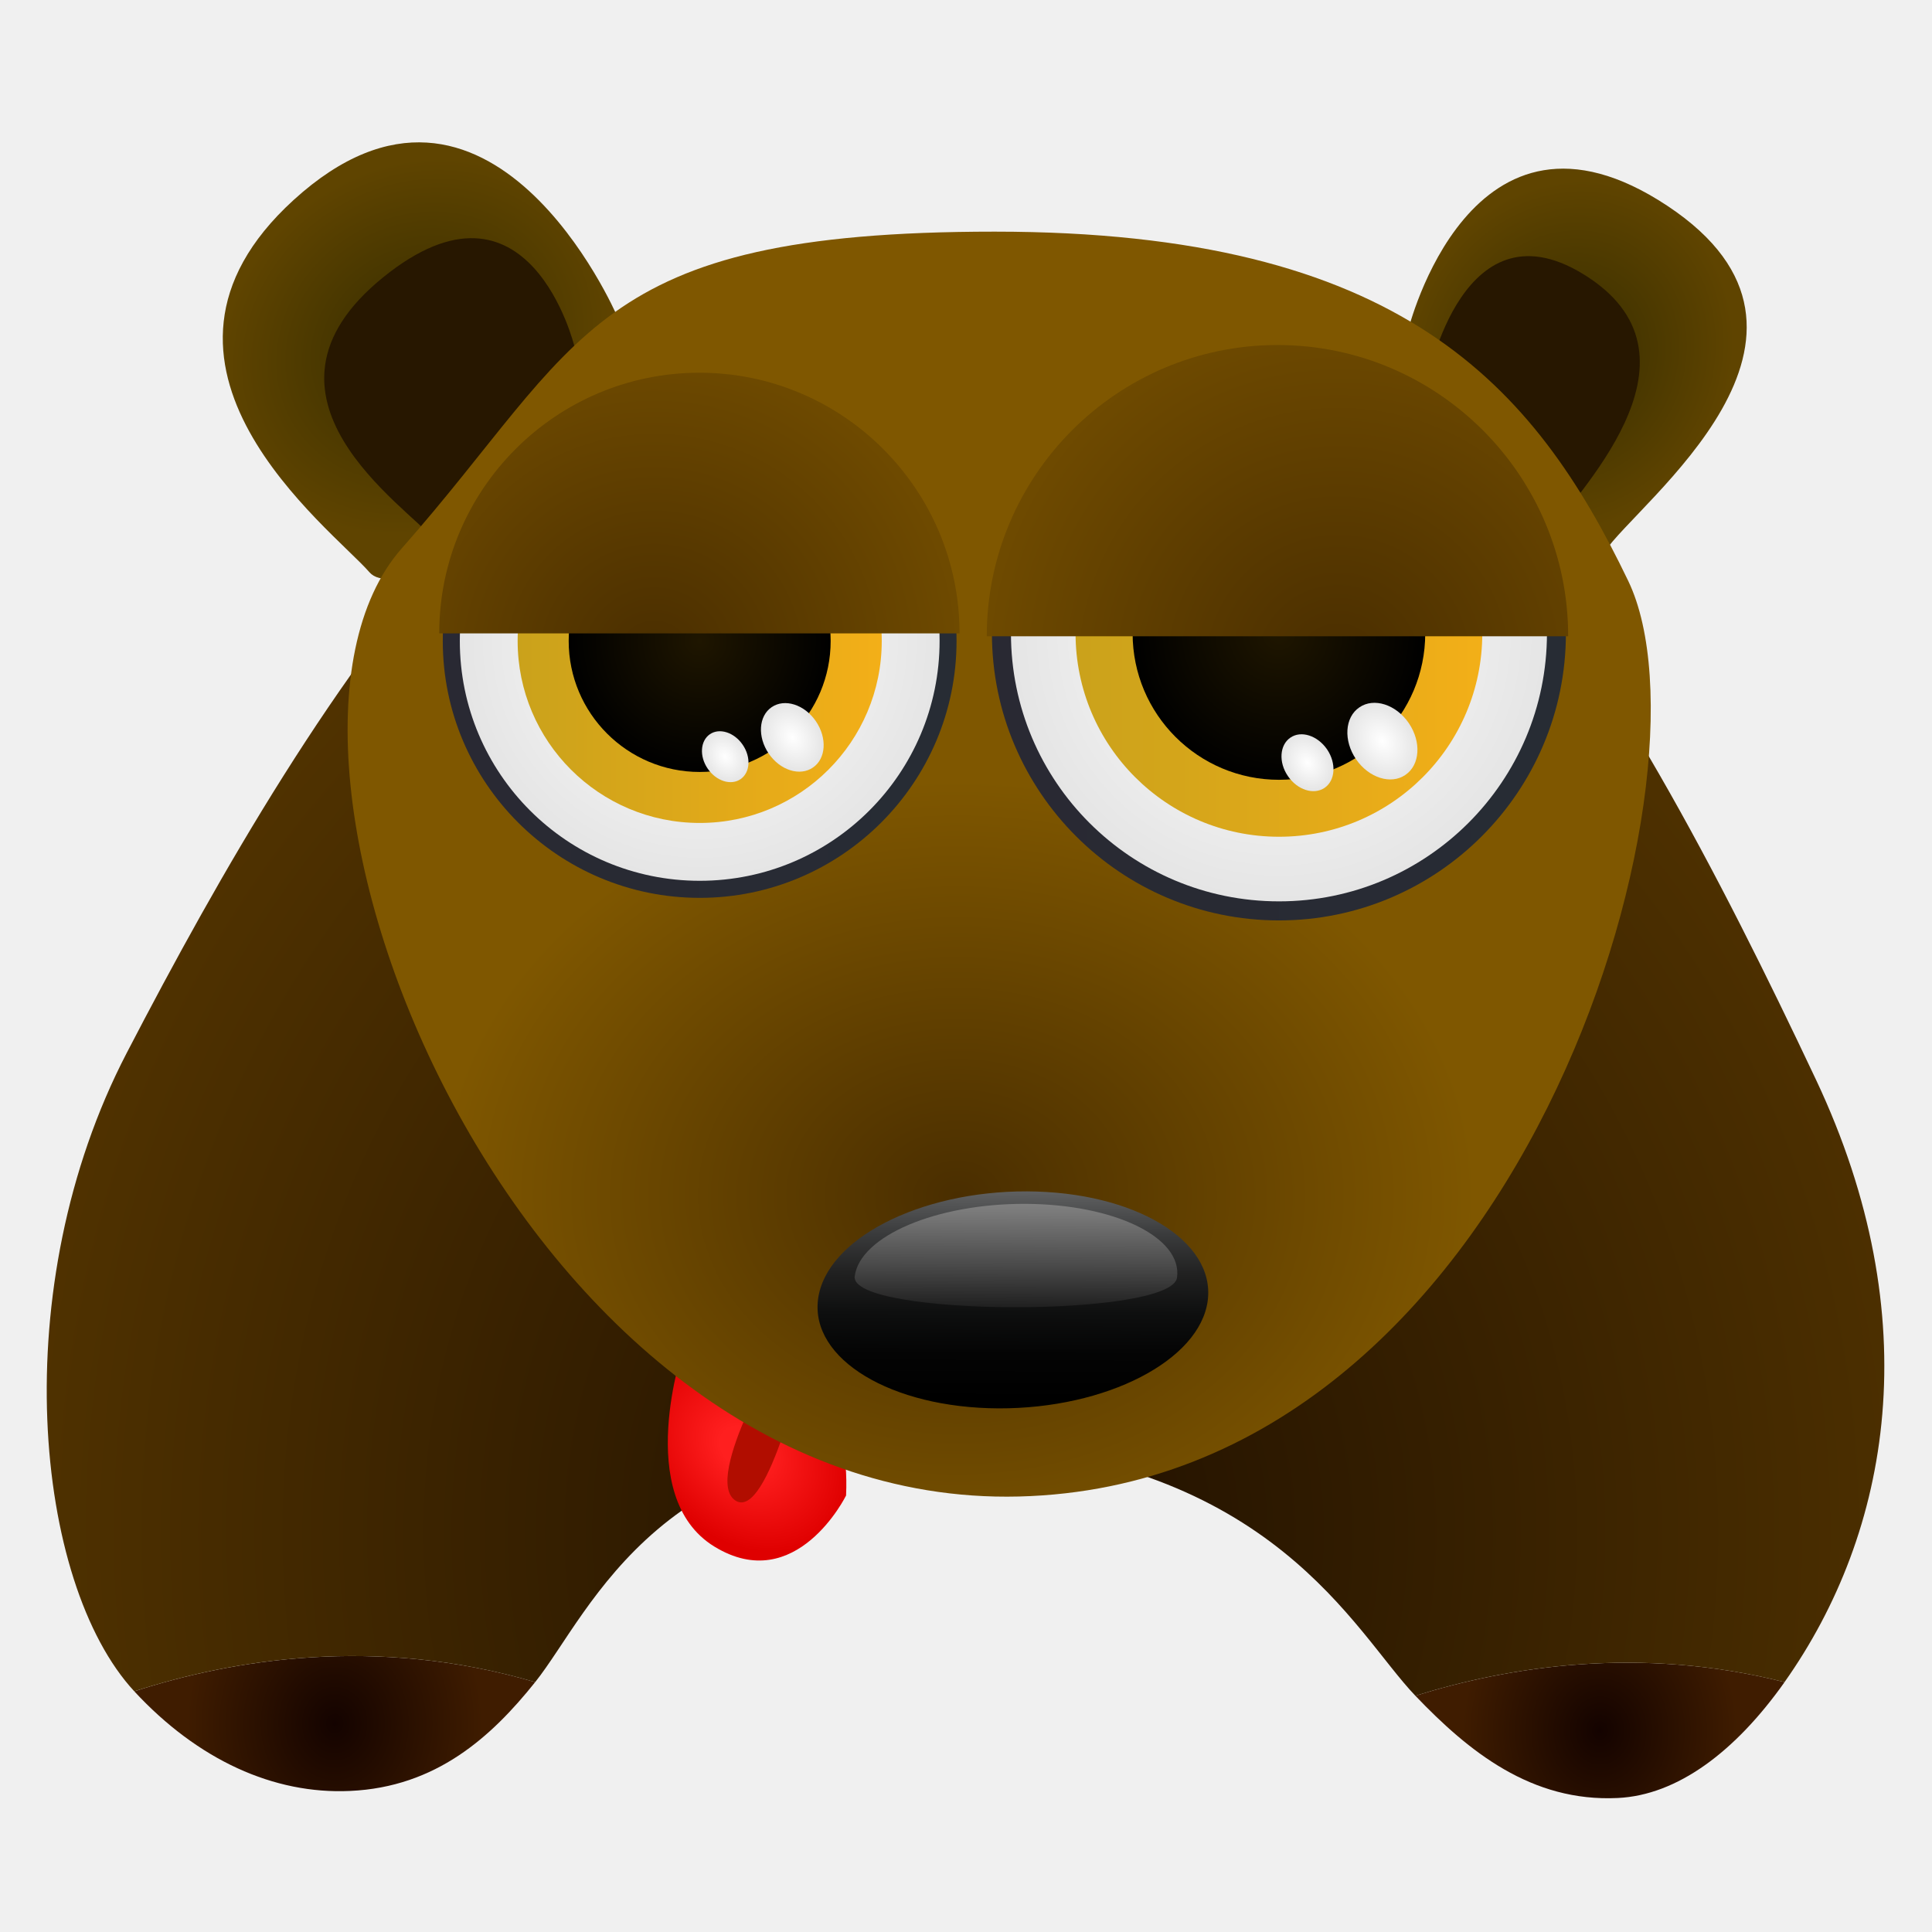
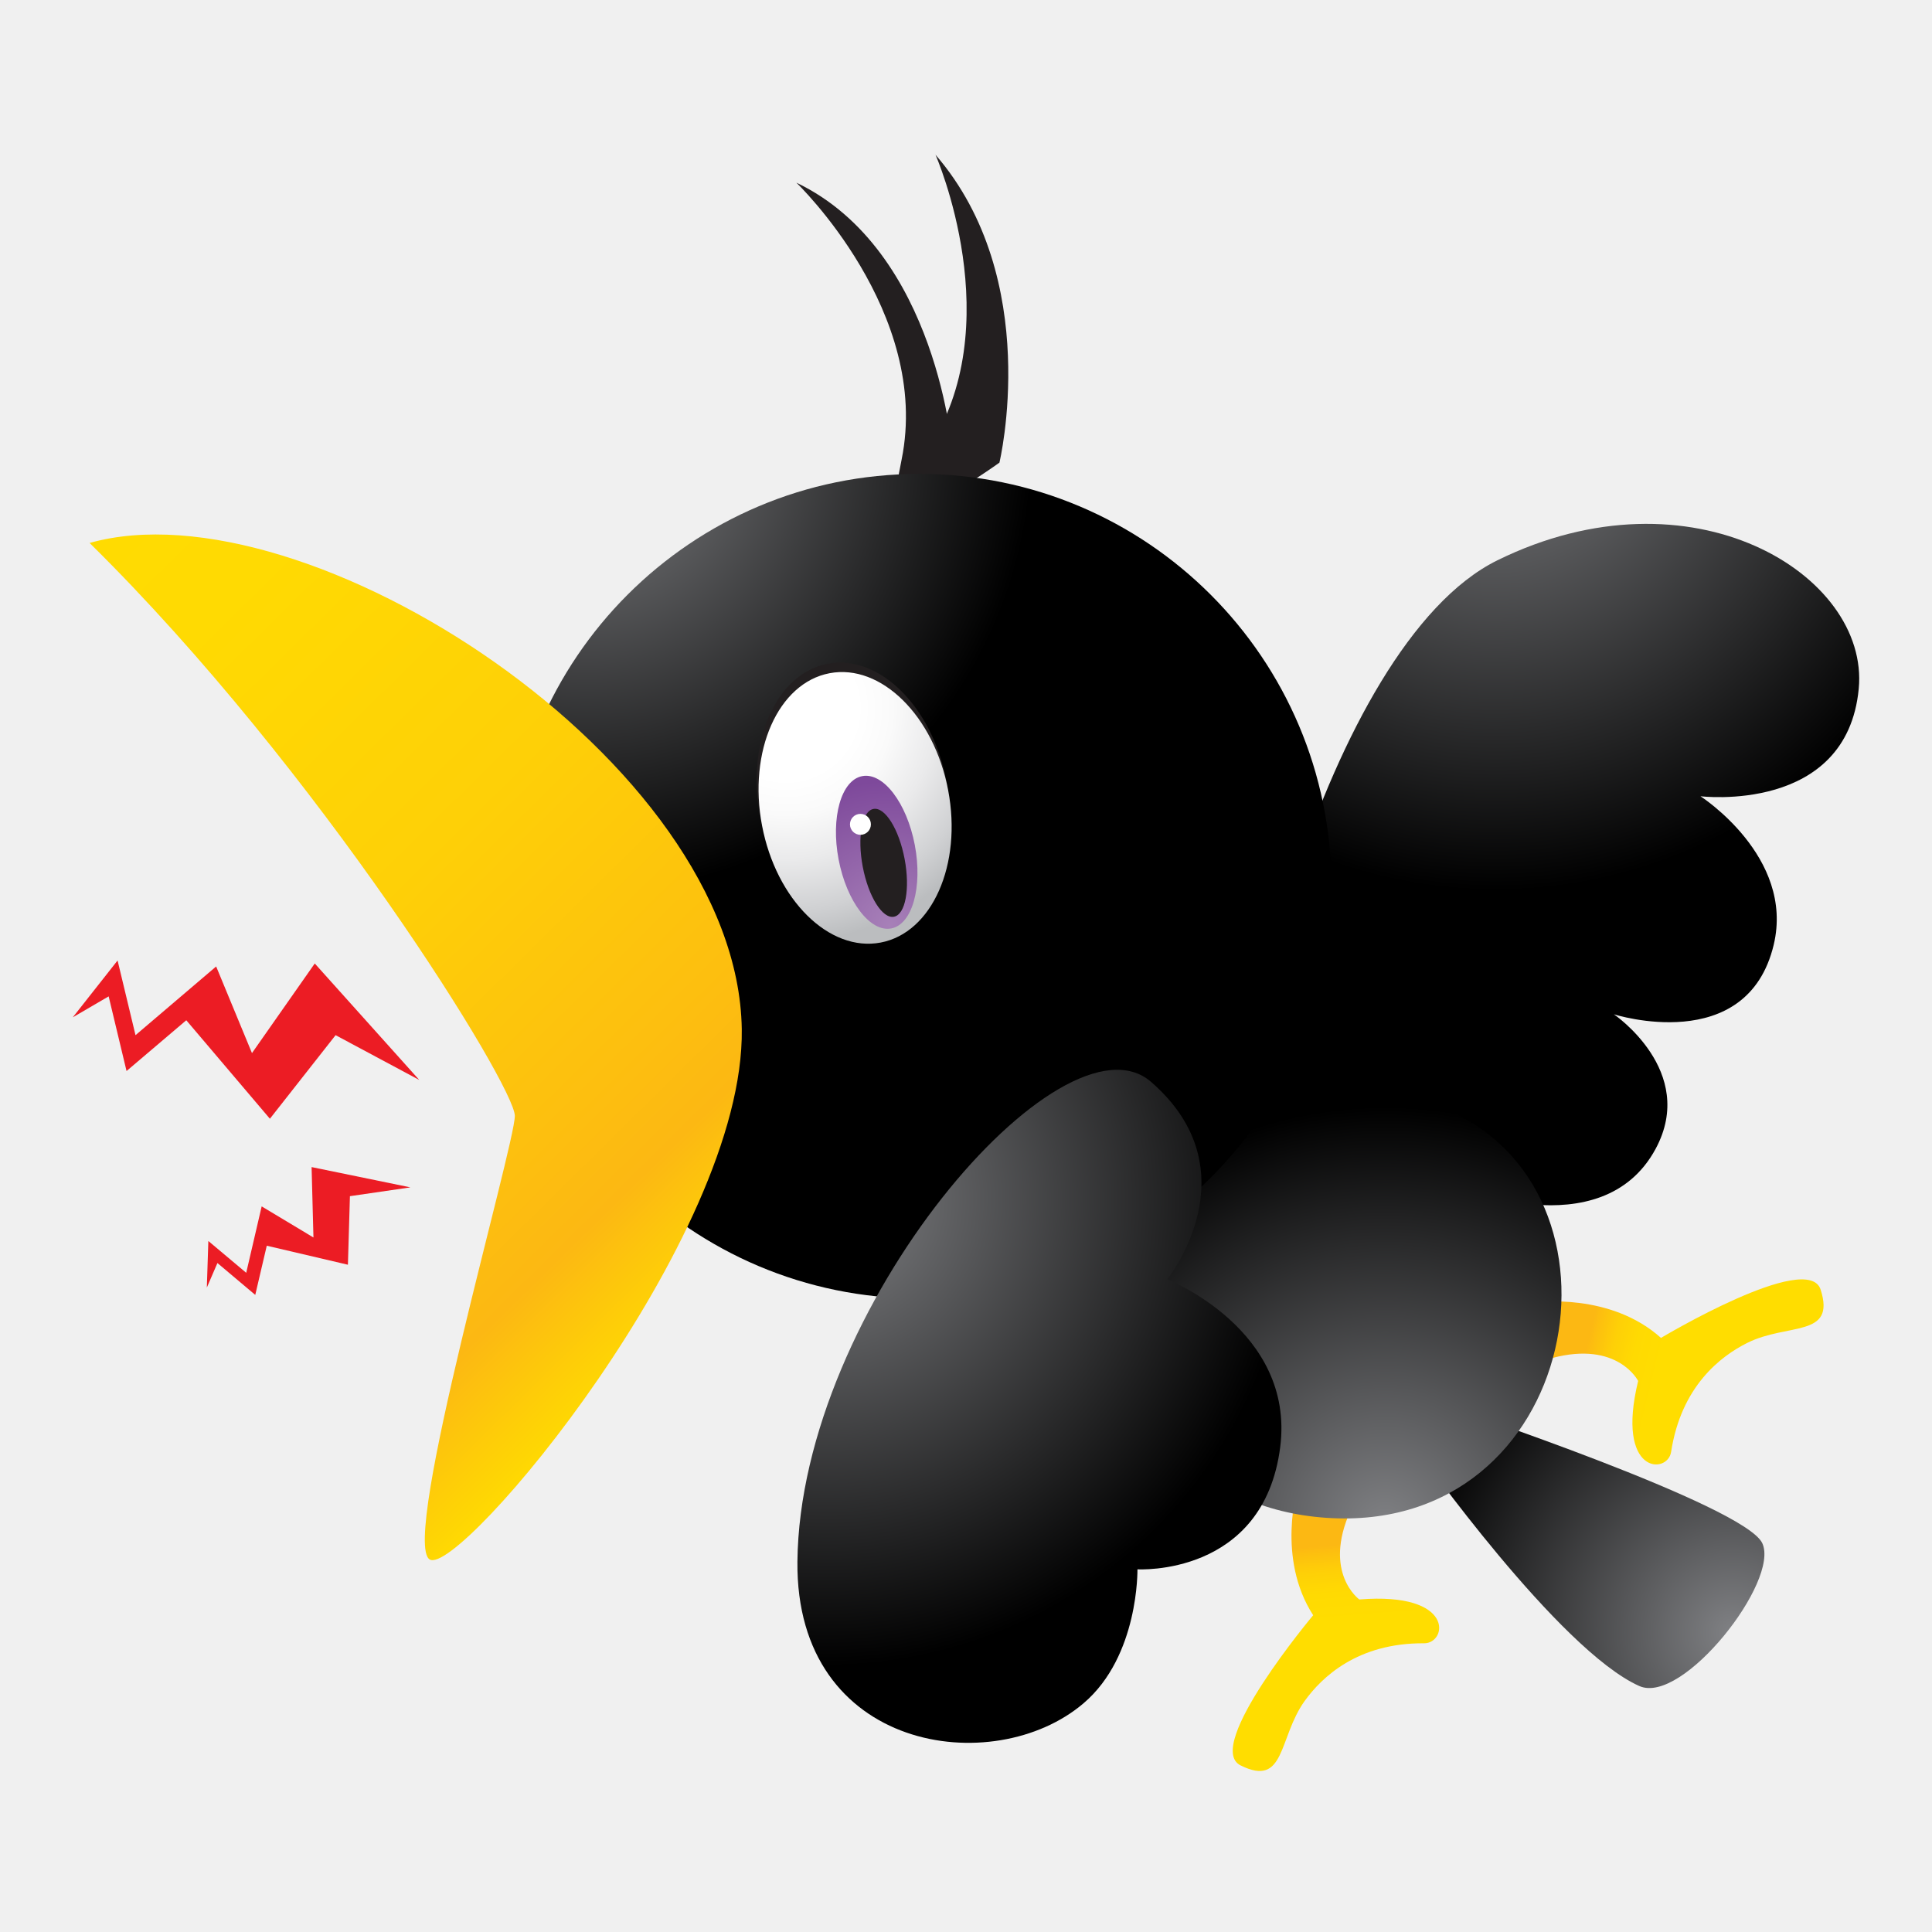
- <svg xmlns="http://www.w3.org/2000/svg" version="1.1" id="图层_1" x="0px" y="0px" width="100px" height="100px" viewBox="0 0 100 100" enable-background="new 0 0 100 100" xml:space="preserve">
+ <svg xmlns="http://www.w3.org/2000/svg" version="1.1" id="图层_1" x="0px" y="0px" width="50px" height="50px" viewBox="0 0 50 50" enable-background="new 0 0 50 50" xml:space="preserve">
  <g>
-     <g>
-       <radialGradient id="SVGID_1_" cx="-1206.47" cy="-342.887" r="12.138" gradientTransform="matrix(-0.6134 -0.3229 -0.3574 0.6789 -781.4584 -138.3274)" gradientUnits="userSpaceOnUse">
-         <stop offset="0.213" style="stop-color:#3F3200" />
-         <stop offset="1" style="stop-color:#5F4400" />
-       </radialGradient>
-       <path fill="url(#SVGID_1_)" d="M72.882,17.105c0,0,3.222-13.208,13.42-6.452c10.199,6.755-1.608,15.38-3.241,17.904    C81.423,31.083,70.908,23.178,72.882,17.105z" />
-       <path fill="#271700" d="M73.897,19.673c0,0,1.822-9.604,8.327-5.31c6.5,4.294-0.842,11.35-2.074,13.317    C78.914,29.65,72.248,24.307,73.897,19.673z" />
-     </g>
-     <g>
-       <radialGradient id="SVGID_2_" cx="13.057" cy="373.184" r="12.175" gradientTransform="matrix(0.7161 -0.4931 0.4351 0.6319 -150.1143 -211.4421)" gradientUnits="userSpaceOnUse">
-         <stop offset="0.213" style="stop-color:#3F3200" />
-         <stop offset="1" style="stop-color:#5F4400" />
-       </radialGradient>
-       <path fill="url(#SVGID_2_)" d="M31.926,16.33c0,0-6.573-15.238-16.732-5.975c-9.367,8.54,1.954,16.992,3.93,19.266    C21.104,31.896,34.378,22.284,31.926,16.33z" />
-       <path fill="#271700" d="M29.737,17.948c0,0-2.344-9.732-9.919-3.583c-7.574,6.151,1.223,11.827,2.717,13.612    C24.03,29.76,31.776,22.459,29.737,17.948z" />
-     </g>
-     <g>
-       <radialGradient id="SVGID_3_" cx="82.814" cy="83.47" r="7.105" gradientTransform="matrix(1 0 0 1.1273 0 -4.5265)" gradientUnits="userSpaceOnUse">
-         <stop offset="0" style="stop-color:#140300" />
-         <stop offset="1" style="stop-color:#3F1C00" />
-       </radialGradient>
-       <path fill="url(#SVGID_3_)" d="M73.26,87.773c2.754,2.881,6.003,5.508,10.475,5.291c3.077-0.146,6.075-2.382,8.634-5.998    C84.839,85.165,78.041,86.281,73.26,87.773z" />
-       <radialGradient id="SVGID_4_" cx="17.326" cy="83.155" r="7.658" gradientTransform="matrix(1 0 0 1.1273 0 -4.5265)" gradientUnits="userSpaceOnUse">
-         <stop offset="0" style="stop-color:#140300" />
-         <stop offset="1" style="stop-color:#3F1C00" />
-       </radialGradient>
-       <path fill="url(#SVGID_4_)" d="M6.951,87.543c3.292,3.555,7.222,5.338,11.165,5.156c4.459-0.2,7.315-2.793,9.585-5.633    C19.465,84.647,11.999,85.904,6.951,87.543z" />
-       <radialGradient id="SVGID_5_" cx="51.775" cy="74.349" r="66.999" gradientTransform="matrix(1 0 0 1.1273 0 -4.5265)" gradientUnits="userSpaceOnUse">
-         <stop offset="0" style="stop-color:#1F0F00" />
-         <stop offset="1" style="stop-color:#5F3D00" />
-       </radialGradient>
-       <path fill="url(#SVGID_5_)" d="M93.996,55.886c-10.17-21.55-22.372-42.978-43.111-42.772c-20.742,0.205-34.57,22.6-44.332,41.398    C0.262,66.63,1.765,81.938,6.951,87.543c5.048-1.639,12.514-2.896,20.75-0.477c2.898-3.63,6.507-13.299,22.369-12.378    c15.862,0.913,19.973,9.717,23.189,13.085c4.781-1.492,11.579-2.608,19.108-0.707C97.865,79.291,99.822,68.239,93.996,55.886z" />
-     </g>
-     <g>
-       <radialGradient id="SVGID_6_" cx="18.652" cy="2.763" r="6.073" gradientTransform="matrix(-0.7387 -0.6741 -0.5166 0.5662 53.6809 85.9892)" gradientUnits="userSpaceOnUse">
-         <stop offset="0.213" style="stop-color:#FF1F1F" />
-         <stop offset="1" style="stop-color:#DF0000" />
-       </radialGradient>
-       <path fill="url(#SVGID_6_)" d="M43.792,77.408c0,0-2.581,5.24-6.819,2.641c-4.235-2.597-1.594-10.317-1.594-10.317    S44.211,68.505,43.792,77.408z" />
-       <path fill="#B10D00" d="M41.716,70.027c0,0-1.946,8.772-3.658,7.636c-1.713-1.146,2.549-8.229,2.549-8.229L41.716,70.027z" />
-     </g>
-     <radialGradient id="SVGID_7_" cx="-535.893" cy="119.55" r="26.849" gradientTransform="matrix(-1 0 0 -0.8013 -486.3389 157.6871)" gradientUnits="userSpaceOnUse">
-       <stop offset="0" style="stop-color:#4A2E00" />
-       <stop offset="1" style="stop-color:#7F5700" />
+     <path fill="#231F20" d="M25.865,11.973c0,0,1.138-4.737-1.654-7.968c0,0,1.954,4.435-0.226,7.667   C21.806,14.904,25.865,11.973,25.865,11.973z" />
+     <path fill="#231F20" d="M24.657,11.757c0,0-0.37-5.271-4.047-7.03c0,0,3.501,3.35,2.723,7.171   C22.553,15.718,24.657,11.757,24.657,11.757z" />
+     <radialGradient id="SVGID_1_" cx="55.274" cy="-326.136" r="8.719" gradientTransform="matrix(1 0 0 1 -10.4189 368.3848)" gradientUnits="userSpaceOnUse">
+       <stop offset="0" style="stop-color:#808184" />
+       <stop offset="1" style="stop-color:#000000" />
    </radialGradient>
-     <path fill="url(#SVGID_7_)" d="M52.737,77.459c26.027-0.651,36.415-37.25,31.54-47.391C79.402,19.929,72.506,11.99,51.484,11.99   c-21.021,0-21.252,5.703-30.691,16.396C11.356,39.079,26.708,78.112,52.737,77.459z" />
-     <g>
-       <linearGradient id="SVGID_8_" gradientUnits="userSpaceOnUse" x1="-55.96" y1="103.374" x2="-55.96" y2="91.891" gradientTransform="matrix(-0.8274 -0.004 -0.1032 0.984 16.2533 -29.5039)">
-         <stop offset="0" style="stop-color:#000000" />
-         <stop offset="0.207" style="stop-color:#040404" />
-         <stop offset="0.397" style="stop-color:#0E0F0F" />
-         <stop offset="0.58" style="stop-color:#212121" />
-         <stop offset="0.758" style="stop-color:#3A3B3C" />
-         <stop offset="0.932" style="stop-color:#5B5C5D" />
-         <stop offset="1" style="stop-color:#6A6B6C" />
-       </linearGradient>
-       <path fill="url(#SVGID_8_)" d="M42.343,67.242c-0.405,3.104,3.776,5.632,9.346,5.655c5.57,0.019,10.415-2.477,10.823-5.578    c0.403-3.101-3.781-5.631-9.352-5.654C47.591,61.647,42.748,64.138,42.343,67.242z" />
-       <linearGradient id="SVGID_9_" gradientUnits="userSpaceOnUse" x1="-55.995" y1="92.151" x2="-55.995" y2="99.198" gradientTransform="matrix(-0.8274 -0.004 -0.1032 0.984 16.2533 -29.5039)">
-         <stop offset="0" style="stop-color:#8C8C8C" />
-         <stop offset="0.196" style="stop-color:#7A7A7A" />
-         <stop offset="0.591" style="stop-color:#4A4A4A" />
-         <stop offset="1" style="stop-color:#131313" />
-       </linearGradient>
-       <path fill="url(#SVGID_9_)" d="M44.239,66.063c-0.275,2.088,16.413,2.155,16.685,0.063c0.275-2.087-3.241-3.795-7.85-3.815    C48.467,62.294,44.512,63.975,44.239,66.063z" />
-     </g>
-     <g>
-       <g>
-         <path fill="#FFFFFF" d="M66.202,19.141c7.516,0,13.636,6.129,13.636,13.642c0,7.526-6.12,13.648-13.636,13.648     c-7.526,0-13.647-6.122-13.647-13.648C52.555,25.27,58.676,19.141,66.202,19.141z" />
-         <linearGradient id="SVGID_10_" gradientUnits="userSpaceOnUse" x1="-23.632" y1="32.786" x2="6.077" y2="32.786" gradientTransform="matrix(-1 0 0 1 57.4189 0)">
-           <stop offset="0" style="stop-color:#272C34" />
-           <stop offset="1" style="stop-color:#292933" />
-         </linearGradient>
-         <path fill="url(#SVGID_10_)" d="M51.342,32.783c0,8.193,6.661,14.858,14.86,14.858c8.188,0,14.849-6.665,14.849-14.858     c0-8.188-6.661-14.852-14.849-14.852C58.003,17.932,51.342,24.596,51.342,32.783z M52.555,32.783     c0-7.513,6.121-13.642,13.647-13.642c7.516,0,13.636,6.129,13.636,13.642c0,7.526-6.12,13.648-13.636,13.648     C58.676,46.432,52.555,40.31,52.555,32.783z" />
-       </g>
-       <radialGradient id="SVGID_11_" cx="-8.78" cy="32.787" r="13.87" gradientTransform="matrix(-1 0 0 1 57.4189 0)" gradientUnits="userSpaceOnUse">
-         <stop offset="0" style="stop-color:#FFFFFF" />
-         <stop offset="1" style="stop-color:#E5E5E5" />
-       </radialGradient>
-       <path fill="url(#SVGID_11_)" d="M52.327,32.783c0,7.667,6.209,13.871,13.875,13.871c7.655,0,13.868-6.205,13.868-13.871    c0-7.661-6.213-13.864-13.868-13.864C58.536,18.919,52.327,25.122,52.327,32.783z" />
-       <linearGradient id="SVGID_12_" gradientUnits="userSpaceOnUse" x1="-19.304" y1="32.787" x2="1.748" y2="32.787" gradientTransform="matrix(-1 0 0 1 57.4189 0)">
-         <stop offset="0" style="stop-color:#F3AF18" />
-         <stop offset="1" style="stop-color:#CAA21B" />
-       </linearGradient>
-       <path fill="url(#SVGID_12_)" d="M55.671,32.783c0,5.819,4.716,10.527,10.531,10.527c5.811,0,10.521-4.708,10.521-10.527    c0-5.808-4.71-10.52-10.521-10.52C60.387,22.263,55.671,26.975,55.671,32.783z" />
-       <radialGradient id="SVGID_13_" cx="-8.778" cy="32.788" r="7.574" gradientTransform="matrix(-1 0 0 1 57.4189 0)" gradientUnits="userSpaceOnUse">
-         <stop offset="0" style="stop-color:#1F1600" />
-         <stop offset="1" style="stop-color:#000000" />
-       </radialGradient>
-       <path fill="url(#SVGID_13_)" d="M58.624,32.783c0,4.186,3.391,7.579,7.578,7.579c4.179,0,7.568-3.393,7.568-7.579    c0-4.182-3.39-7.569-7.568-7.569C62.015,25.214,58.624,28.602,58.624,32.783z" />
-       <radialGradient id="SVGID_14_" cx="-241.799" cy="-110.218" r="2.117" gradientTransform="matrix(-0.6444 0.4405 0.5644 0.8255 -22.0567 235.8591)" gradientUnits="userSpaceOnUse">
-         <stop offset="0" style="stop-color:#FFFFFF" />
-         <stop offset="1" style="stop-color:#E5E5E5" />
-       </radialGradient>
-       <path fill="url(#SVGID_14_)" d="M70.188,39.297c0.661,0.968,1.809,1.329,2.557,0.811c0.756-0.514,0.833-1.71,0.175-2.678    c-0.661-0.968-1.809-1.337-2.561-0.816C69.603,37.126,69.529,38.331,70.188,39.297z" />
-       <radialGradient id="SVGID_15_" cx="-189.694" cy="-282.399" r="2.119" gradientTransform="matrix(-0.478 0.3268 0.4186 0.6124 95.2145 274.4133)" gradientUnits="userSpaceOnUse">
-         <stop offset="0" style="stop-color:#FFFFFF" />
-         <stop offset="1" style="stop-color:#E5E5E5" />
-       </radialGradient>
-       <path fill="url(#SVGID_15_)" d="M66.661,40.169c0.489,0.72,1.339,0.991,1.903,0.608c0.557-0.384,0.611-1.273,0.125-1.99    c-0.495-0.717-1.343-0.991-1.899-0.607C66.232,38.56,66.171,39.453,66.661,40.169z" />
-     </g>
-     <g>
-       <g>
-         <path fill="#FFFFFF" d="M36.219,20.961c6.728,0,12.209,5.484,12.209,12.213c0,6.734-5.482,12.214-12.209,12.214     c-6.736,0-12.213-5.48-12.213-12.214C24.006,26.446,29.483,20.961,36.219,20.961z" />
-         <linearGradient id="SVGID_16_" gradientUnits="userSpaceOnUse" x1="7.908" y1="33.176" x2="34.501" y2="33.176" gradientTransform="matrix(-1 0 0 1 57.4189 0)">
-           <stop offset="0" style="stop-color:#272C34" />
-           <stop offset="1" style="stop-color:#292933" />
-         </linearGradient>
-         <path fill="url(#SVGID_16_)" d="M22.918,33.174c0,7.332,5.962,13.299,13.301,13.299c7.33,0,13.292-5.968,13.292-13.299     c0-7.331-5.962-13.297-13.292-13.297C28.88,19.877,22.918,25.844,22.918,33.174z M24.006,33.174     c0-6.729,5.477-12.213,12.213-12.213c6.728,0,12.209,5.484,12.209,12.213c0,6.734-5.482,12.214-12.209,12.214     C29.483,45.389,24.006,39.909,24.006,33.174z" />
-       </g>
-       <radialGradient id="SVGID_17_" cx="21.202" cy="33.176" r="12.415" gradientTransform="matrix(-1 0 0 1 57.4189 0)" gradientUnits="userSpaceOnUse">
-         <stop offset="0" style="stop-color:#FFFFFF" />
-         <stop offset="1" style="stop-color:#E5E5E5" />
-       </radialGradient>
-       <path fill="url(#SVGID_17_)" d="M23.8,33.174c0,6.86,5.559,12.416,12.419,12.416c6.853,0,12.414-5.556,12.414-12.416    c0-6.858-5.561-12.413-12.414-12.413C29.359,20.762,23.8,26.316,23.8,33.174z" />
-       <linearGradient id="SVGID_18_" gradientUnits="userSpaceOnUse" x1="11.779" y1="33.175" x2="30.625" y2="33.175" gradientTransform="matrix(-1 0 0 1 57.4189 0)">
-         <stop offset="0" style="stop-color:#F3AF18" />
-         <stop offset="1" style="stop-color:#CAA21B" />
-       </linearGradient>
-       <path fill="url(#SVGID_18_)" d="M26.793,33.174c0,5.208,4.222,9.422,9.426,9.422c5.202,0,9.42-4.214,9.42-9.422    c0-5.199-4.219-9.42-9.42-9.42C31.015,23.754,26.793,27.976,26.793,33.174z" />
-       <radialGradient id="SVGID_19_" cx="21.204" cy="33.177" r="6.78" gradientTransform="matrix(-1 0 0 1 57.4189 0)" gradientUnits="userSpaceOnUse">
-         <stop offset="0" style="stop-color:#1F1600" />
-         <stop offset="1" style="stop-color:#000000" />
-       </radialGradient>
-       <path fill="url(#SVGID_19_)" d="M29.435,33.174c0,3.746,3.038,6.783,6.784,6.783c3.742,0,6.776-3.038,6.776-6.783    c0-3.743-3.034-6.777-6.776-6.777C32.473,26.397,29.435,29.431,29.435,33.174z" />
-       <radialGradient id="SVGID_20_" cx="-209.639" cy="-127.616" r="1.895" gradientTransform="matrix(-0.6444 0.4405 0.5644 0.8255 -22.0567 235.8591)" gradientUnits="userSpaceOnUse">
-         <stop offset="0" style="stop-color:#FFFFFF" />
-         <stop offset="1" style="stop-color:#E5E5E5" />
-       </radialGradient>
-       <path fill="url(#SVGID_20_)" d="M39.787,39.003c0.589,0.869,1.617,1.191,2.29,0.725c0.676-0.457,0.745-1.529,0.154-2.396    c-0.59-0.865-1.617-1.194-2.292-0.728C39.264,37.062,39.199,38.138,39.787,39.003z" />
-       <radialGradient id="SVGID_21_" cx="-147.028" cy="-305.678" r="1.897" gradientTransform="matrix(-0.478 0.3268 0.4186 0.6124 95.2145 274.4133)" gradientUnits="userSpaceOnUse">
-         <stop offset="0" style="stop-color:#FFFFFF" />
-         <stop offset="1" style="stop-color:#E5E5E5" />
-       </radialGradient>
-       <path fill="url(#SVGID_21_)" d="M36.629,39.783c0.44,0.647,1.201,0.889,1.703,0.546c0.5-0.346,0.549-1.14,0.11-1.781    c-0.439-0.643-1.201-0.885-1.698-0.545C36.246,38.343,36.191,39.144,36.629,39.783z" />
-     </g>
-     <radialGradient id="SVGID_22_" cx="33.868" cy="34.106" r="23.305" gradientUnits="userSpaceOnUse">
-       <stop offset="0" style="stop-color:#4A2E00" />
-       <stop offset="1" style="stop-color:#7F5700" />
+     <path fill="url(#SVGID_1_)" d="M37.515,36.412c0,0,7.628,2.544,8.092,3.524c0.462,0.981-2.061,4.195-3.18,3.699   c-2.081-0.925-5.72-6.068-5.72-6.068L37.515,36.412z" />
+     <linearGradient id="SVGID_2_" gradientUnits="userSpaceOnUse" x1="46.74" y1="-332.821" x2="44.838" y2="-333.281" gradientTransform="matrix(1 0 0 1 -3.7227 367.9019)">
+       <stop offset="0" style="stop-color:#FFDD00" />
+       <stop offset="0.364" style="stop-color:#FFDA02" />
+       <stop offset="0.653" style="stop-color:#FED007" />
+       <stop offset="0.914" style="stop-color:#FDBF0F" />
+       <stop offset="1" style="stop-color:#FCB813" />
+     </linearGradient>
+     <path fill="url(#SVGID_2_)" d="M39.771,33.705c0,0,1.902-0.261,3.215,0.92c0,0,3.807-2.277,4.133-1.247   c0.395,1.247-0.853,0.852-1.902,1.377c-0.685,0.344-1.706,1.115-1.969,2.821c-0.091,0.587-1.443,0.59-0.853-1.837   c0,0-0.525-1.049-2.23-0.592C39.394,35.355,39.771,33.705,39.771,33.705z" />
+     <linearGradient id="SVGID_3_" gradientUnits="userSpaceOnUse" x1="33.975" y1="-321.2" x2="32.072" y2="-321.659" gradientTransform="matrix(-0.1577 0.9875 0.9875 0.1577 356.9784 59.0593)">
+       <stop offset="0" style="stop-color:#FFDD00" />
+       <stop offset="0.364" style="stop-color:#FFDA02" />
+       <stop offset="0.653" style="stop-color:#FED007" />
+       <stop offset="0.914" style="stop-color:#FDBF0F" />
+       <stop offset="1" style="stop-color:#FCB813" />
+     </linearGradient>
+     <path fill="url(#SVGID_3_)" d="M33.586,38.483c0,0-0.56,1.838,0.399,3.319c0,0-2.85,3.399-1.881,3.885   c1.167,0.584,0.976-0.709,1.659-1.664c0.447-0.62,1.37-1.507,3.095-1.495c0.596,0.002,0.813-1.334-1.679-1.134   c0,0-0.952-0.684-0.23-2.295C35.275,38.371,33.586,38.483,33.586,38.483z" />
+     <radialGradient id="SVGID_4_" cx="27.85" cy="-351.29" r="12.712" gradientTransform="matrix(1 0 0 1 10.8633 361.6338)" gradientUnits="userSpaceOnUse">
+       <stop offset="0" style="stop-color:#808184" />
+       <stop offset="1" style="stop-color:#000000" />
    </radialGradient>
-     <path fill="url(#SVGID_22_)" d="M36.202,19.292c-7.427,0-13.466,6.047-13.466,13.476c0,0.006,0,0.011,0,0.016h26.929   c0-0.005,0-0.01,0-0.016C49.664,25.338,43.625,19.292,36.202,19.292z" />
-     <radialGradient id="SVGID_23_" cx="69.272" cy="34.554" r="26.89" gradientUnits="userSpaceOnUse">
-       <stop offset="0" style="stop-color:#4A2E00" />
-       <stop offset="1" style="stop-color:#7F5700" />
+     <path fill="url(#SVGID_4_)" d="M32.395,30.334c-0.911-1.834,1.873-13.626,6.357-15.833c5.024-2.474,9.634,0.37,9.352,3.323   c-0.309,3.247-4.096,2.783-4.096,2.783s2.438,1.562,1.896,3.842c-0.691,2.903-4.137,1.801-4.137,1.801s2.164,1.468,1.082,3.479   c-1.401,2.603-5.242,0.941-5.242,0.941S34.374,34.322,32.395,30.334z" />
+     <radialGradient id="SVGID_5_" cx="36.796" cy="-334.623" r="14.905" gradientTransform="matrix(0.7288 0 0 0.7288 9.0312 283.374)" gradientUnits="userSpaceOnUse">
+       <stop offset="0" style="stop-color:#808184" />
+       <stop offset="1" style="stop-color:#000000" />
    </radialGradient>
-     <path fill="url(#SVGID_23_)" d="M66.125,17.858c-8.303,0-15.049,6.756-15.049,15.059c0,0.004,0,0.011,0,0.016h30.092   c0-0.004,0-0.011,0-0.016C81.168,24.615,74.422,17.858,66.125,17.858z" />
+     <path fill="url(#SVGID_5_)" d="M27.24,29.771c0,0,0.484,9.063,7.086,9.51c6.601,0.449,8.179-8.535,3.014-10.598   c-3.302-1.32-8.044-1.661-8.044-1.661L27.24,29.771z" />
+     <radialGradient id="SVGID_6_" cx="7.278" cy="-350.493" r="11.54" gradientTransform="matrix(1 0 0 1 7.9004 362.0571)" gradientUnits="userSpaceOnUse">
+       <stop offset="0" style="stop-color:#808184" />
+       <stop offset="1" style="stop-color:#000000" />
+     </radialGradient>
+     <circle fill="url(#SVGID_6_)" cx="23.787" cy="22.935" r="10.67" />
+     <linearGradient id="SVGID_7_" gradientUnits="userSpaceOnUse" x1="1.945" y1="-355.154" x2="24.666" y2="-332.126" gradientTransform="matrix(1 0 0 1 -6.7783 366.6445)">
+       <stop offset="0" style="stop-color:#FFDD00" />
+       <stop offset="0.321" style="stop-color:#FFDA02" />
+       <stop offset="0.576" style="stop-color:#FED007" />
+       <stop offset="0.806" style="stop-color:#FDBF0F" />
+       <stop offset="0.882" style="stop-color:#FCB813" />
+       <stop offset="1" style="stop-color:#FFDD00" />
+     </linearGradient>
+     <path fill="url(#SVGID_7_)" d="M2.319,14.052c5.58-1.578,16.778,5.633,16.878,12.584c0.077,5.411-7.309,14.184-8.076,13.723   c-0.768-0.459,2.203-10.712,2.203-11.48C13.324,28.11,8.282,19.929,2.319,14.052z" />
+     <radialGradient id="SVGID_8_" cx="13.483" cy="-331.024" r="12.09" gradientTransform="matrix(1 0 0 1 7.9004 362.0571)" gradientUnits="userSpaceOnUse">
+       <stop offset="0" style="stop-color:#808184" />
+       <stop offset="1" style="stop-color:#000000" />
+     </radialGradient>
+     <path fill="url(#SVGID_8_)" d="M20.637,40.416c0.064-6.563,6.867-14.397,9.151-12.418c2.668,2.314,0.421,5.11,0.421,5.11   s3.308,1.304,2.923,4.34c-0.427,3.362-3.695,3.166-3.695,3.166s0.041,2.243-1.392,3.464C25.727,46.063,20.589,45.338,20.637,40.416   z" />
+     <ellipse transform="matrix(0.187 0.9824 -0.9824 0.187 38.2526 -4.8954)" fill="#231F20" cx="22.084" cy="20.664" rx="3.548" ry="2.452" />
+     <radialGradient id="SVGID_9_" cx="212.944" cy="5.975" r="5.208" gradientTransform="matrix(1.0427 0.5189 -0.5189 1.0427 -198.588 -98.3951)" gradientUnits="userSpaceOnUse">
+       <stop offset="0.303" style="stop-color:#FFFFFF" />
+       <stop offset="0.455" style="stop-color:#FAFAFA" />
+       <stop offset="0.647" style="stop-color:#EAEAEB" />
+       <stop offset="0.86" style="stop-color:#D0D1D3" />
+       <stop offset="1" style="stop-color:#BBBDBF" />
+     </radialGradient>
+     <path fill="url(#SVGID_9_)" d="M22.793,24.393c-1.331,0.254-2.706-1.102-3.071-3.026c-0.367-1.926,0.416-3.691,1.747-3.944   c1.33-0.253,2.704,1.103,3.069,3.027C24.905,22.375,24.123,24.14,22.793,24.393z" />
+     <radialGradient id="SVGID_10_" cx="217.149" cy="9.273" r="3.212" gradientTransform="matrix(1.0427 0.5189 -0.5189 1.0427 -198.588 -98.3951)" gradientUnits="userSpaceOnUse">
+       <stop offset="0" style="stop-color:#A780B8" />
+       <stop offset="1" style="stop-color:#7E499B" />
+     </radialGradient>
+     <path fill="url(#SVGID_10_)" d="M23.066,24.028c-0.546,0.104-1.155-0.696-1.363-1.785c-0.207-1.087,0.067-2.055,0.612-2.157   c0.544-0.104,1.153,0.695,1.36,1.783C23.882,22.957,23.608,23.924,23.066,24.028z" />
+     <ellipse transform="matrix(0.1869 0.9824 -0.9824 0.1869 40.533 -4.3118)" fill="#231F20" cx="22.871" cy="22.331" rx="1.42" ry="0.551" />
+     <circle fill="#FFFFFF" cx="22.268" cy="21.334" r="0.271" />
+     <polygon fill="#EC1C24" points="10.85,27.949 8.146,24.935 6.521,27.254 5.594,25.012 3.507,26.79 3.043,24.857 1.884,26.328    2.812,25.786 3.275,27.718 4.821,26.404 6.985,28.953 8.685,26.79  " />
+     <polygon fill="#EC1C24" points="10.621,30.729 8.064,30.204 8.112,32.026 6.772,31.221 6.372,32.94 5.392,32.117 5.353,33.322    5.627,32.687 6.606,33.512 6.904,32.239 9.004,32.731 9.056,30.957  " />
  </g>
</svg>
